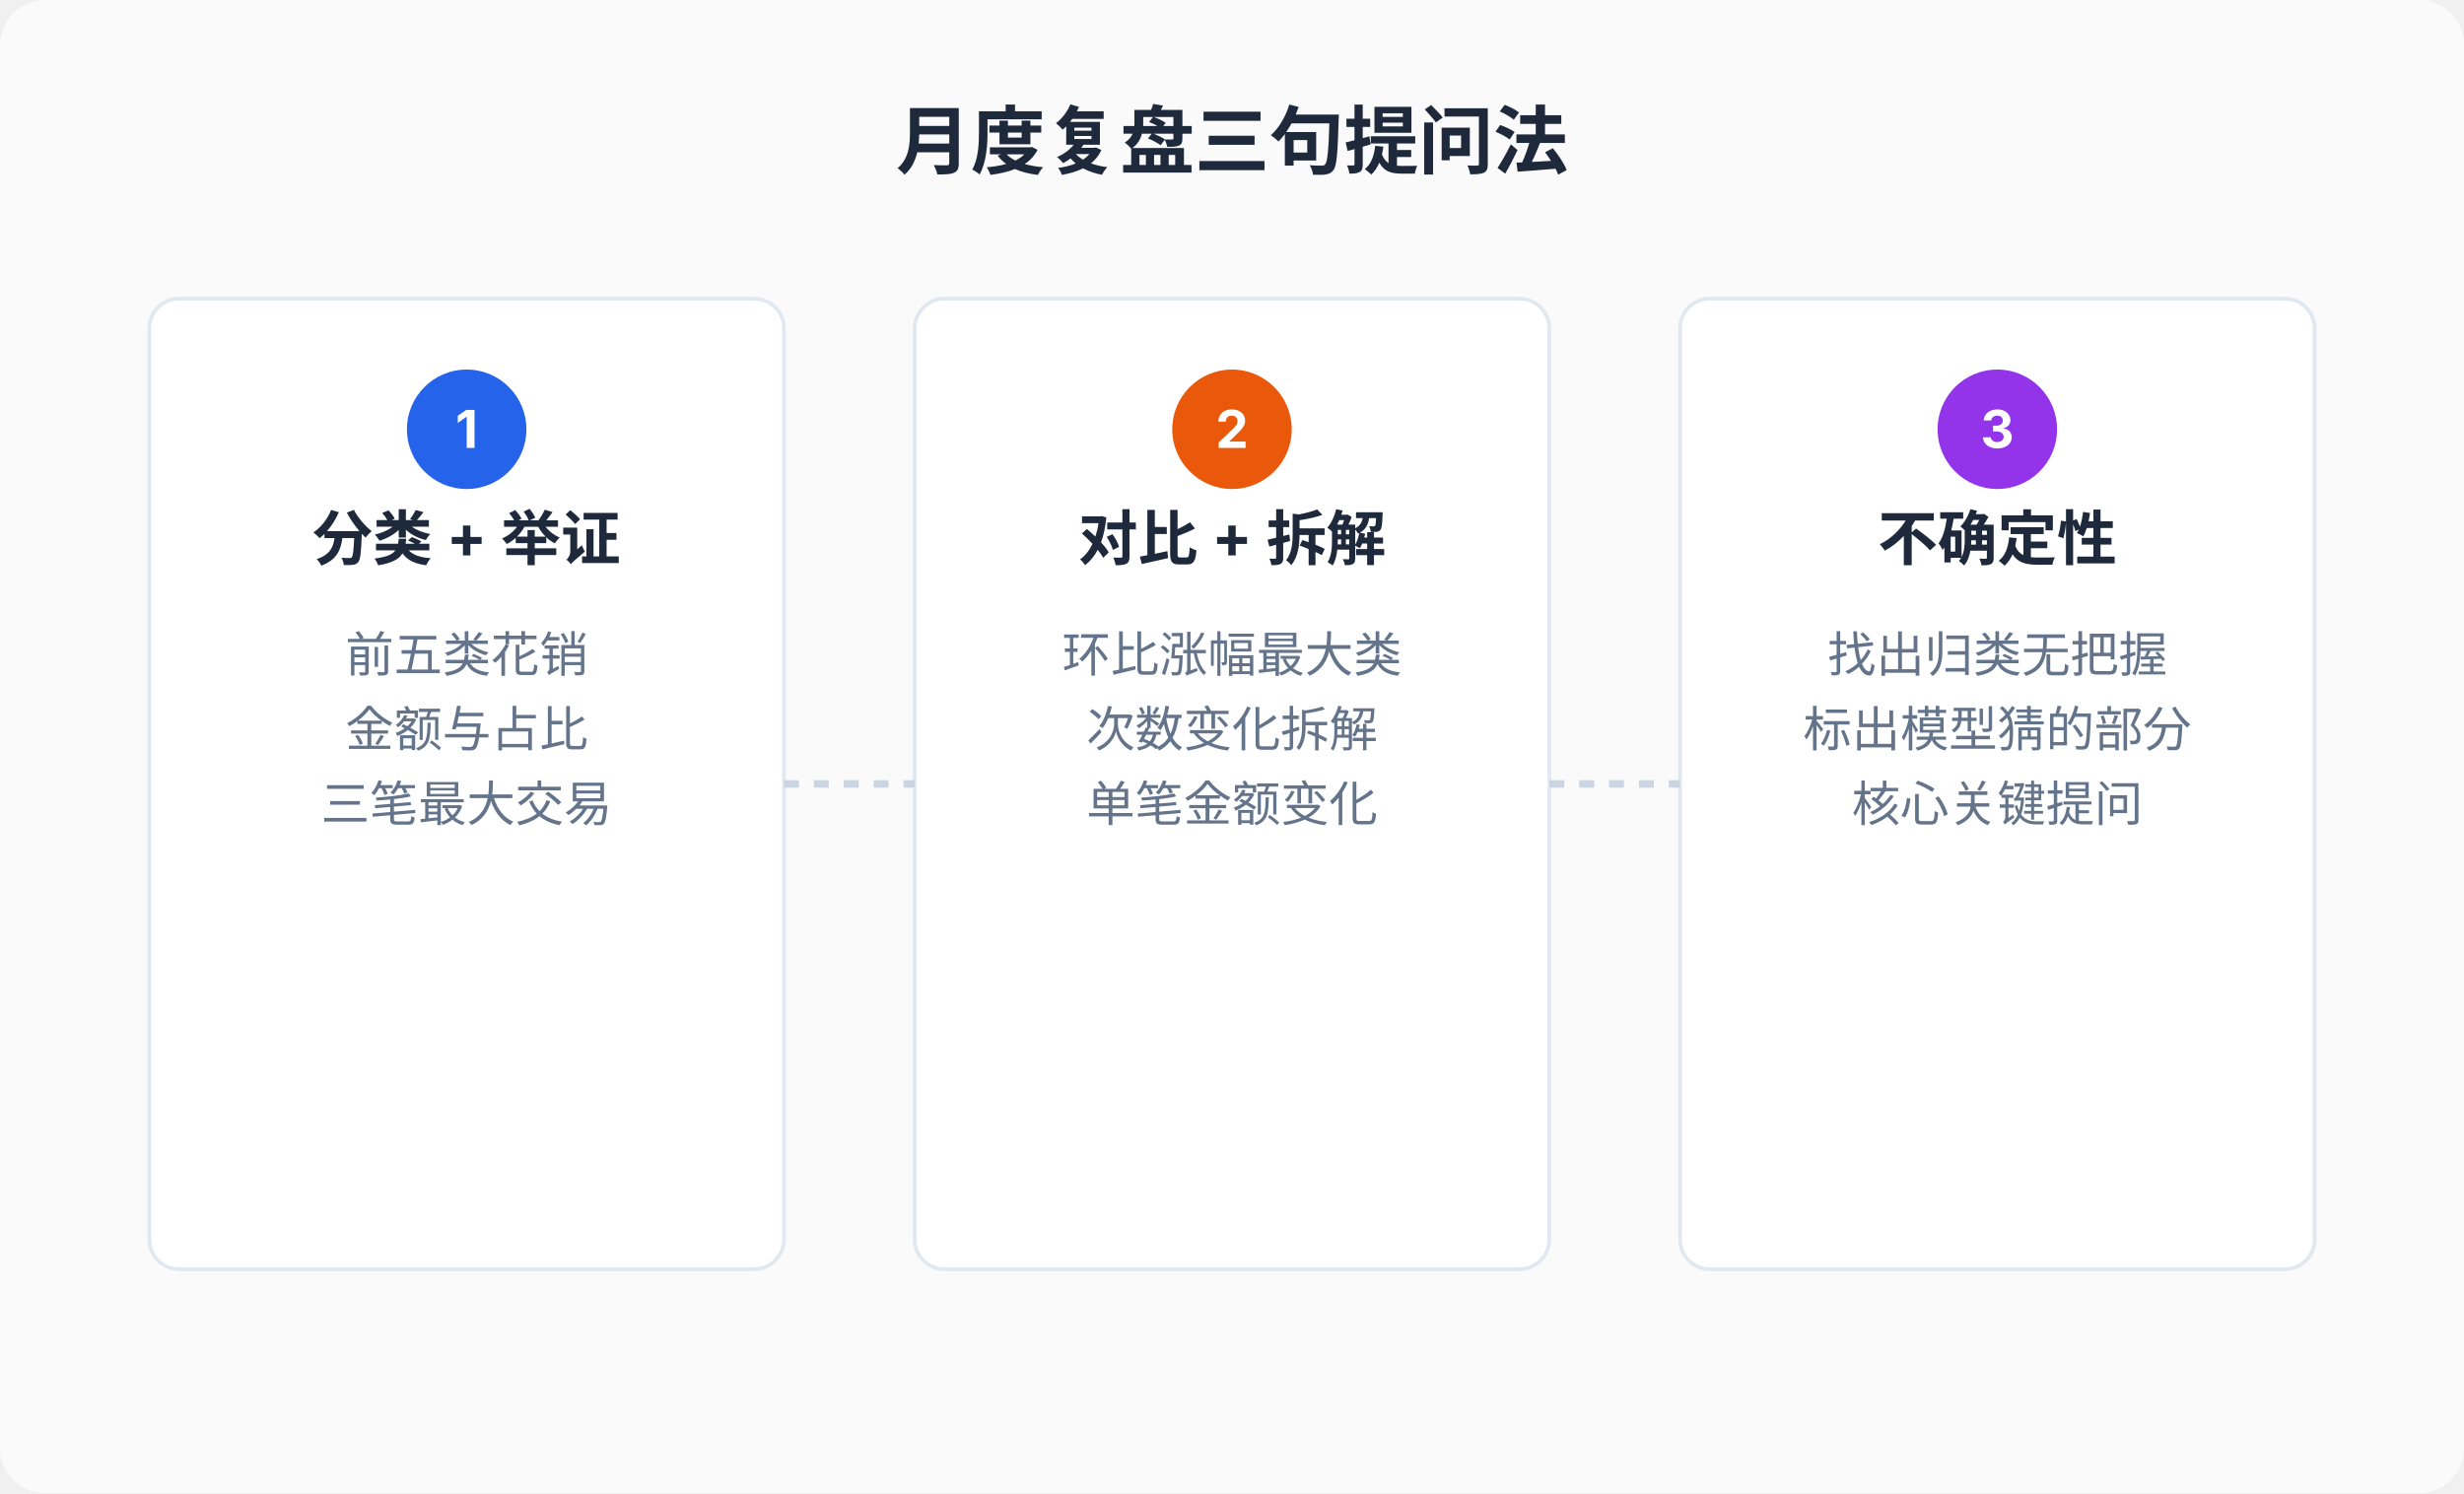
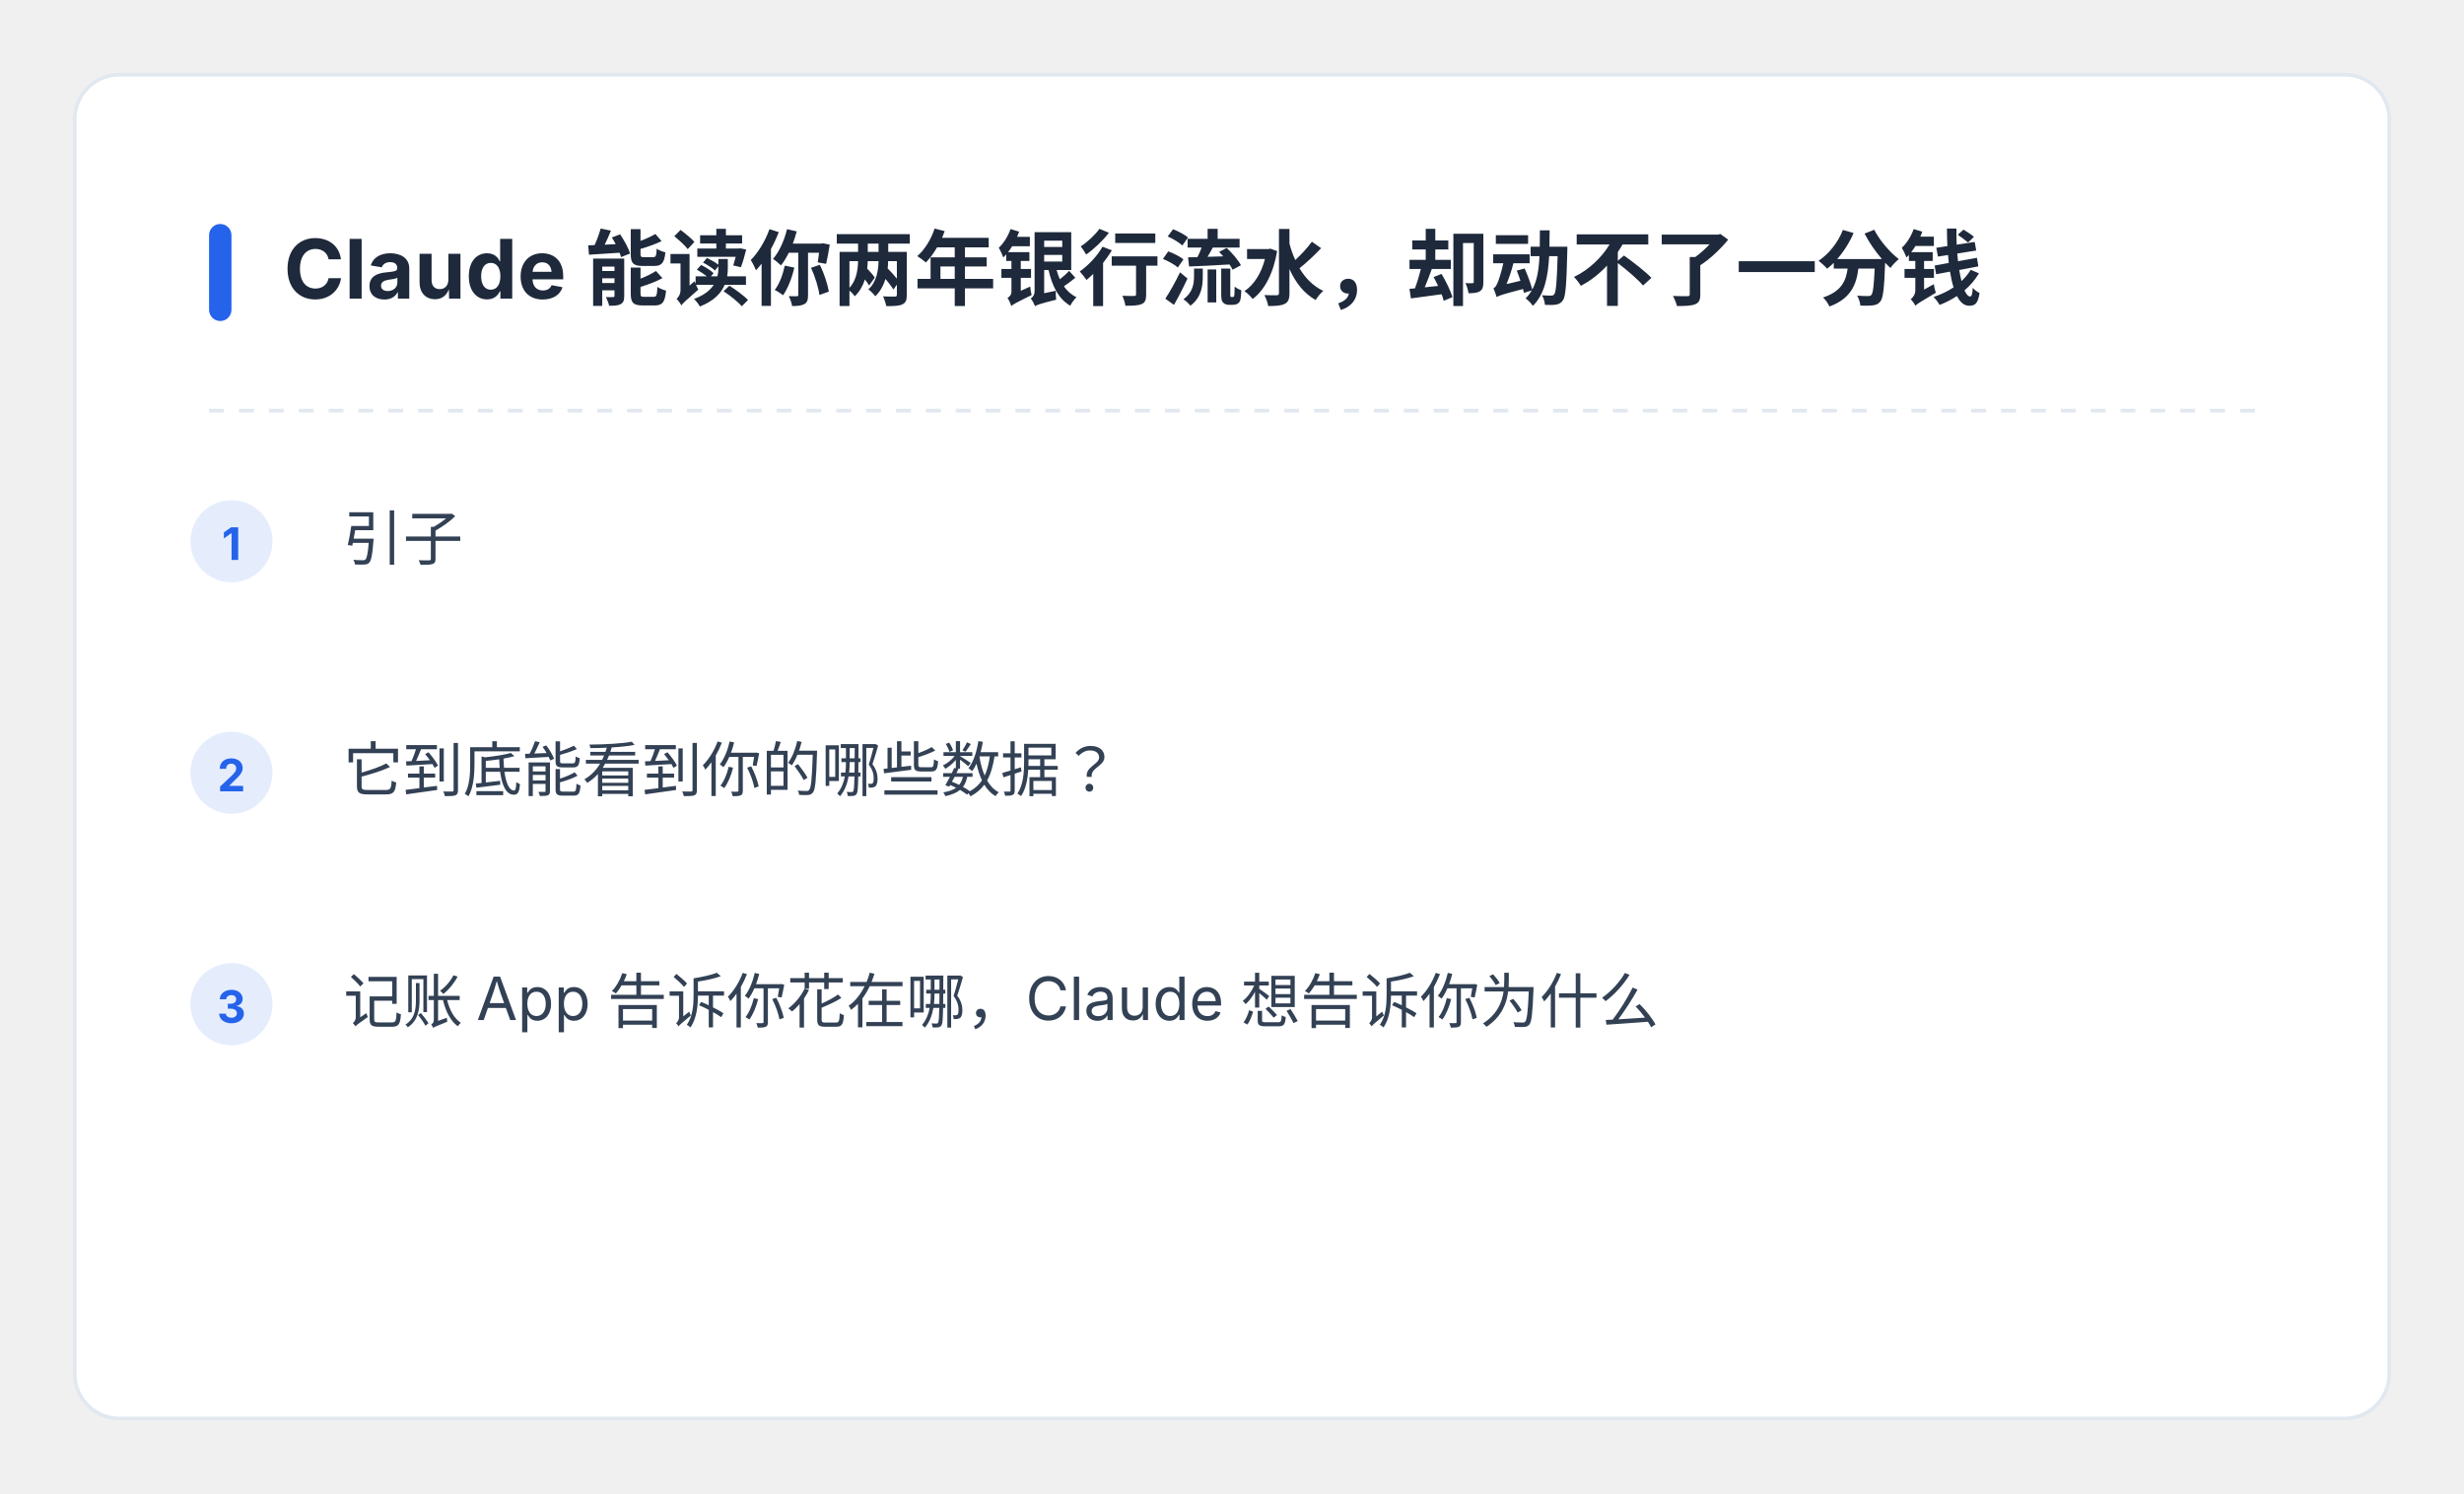
- <svg xmlns="http://www.w3.org/2000/svg" viewBox="0 0 660 400">
-   <rect width="660" height="400" rx="12" fill="#FAFAFA" />
-   <g font-family="-apple-system, 'Segoe UI', sans-serif">
-     <text x="330" y="45" text-anchor="middle" font-size="20" font-weight="bold" fill="#1E293B">月度复盘三句提问法</text>
-     <rect x="40" y="80" width="170" height="260" rx="8" fill="#FFFFFF" stroke="#E2E8F0" stroke-width="1" />
-     <circle cx="125" cy="115" r="16" fill="#2563EB" />
-     <text x="125" y="120" text-anchor="middle" font-size="14" fill="#FFFFFF" font-weight="bold">1</text>
-     <text x="125" y="150" text-anchor="middle" font-size="16" font-weight="bold" fill="#1E293B">分类 + 举证</text>
-     <text x="125" y="180" text-anchor="middle" font-size="13" fill="#64748B">前五类花销</text>
-     <text x="125" y="200" text-anchor="middle" font-size="13" fill="#64748B">金额与占比</text>
-     <text x="125" y="220" text-anchor="middle" font-size="13" fill="#64748B">三笔最大交易</text>
-     <rect x="245" y="80" width="170" height="260" rx="8" fill="#FFFFFF" stroke="#E2E8F0" stroke-width="1" />
-     <circle cx="330" cy="115" r="16" fill="#EA580C" />
-     <text x="330" y="120" text-anchor="middle" font-size="14" fill="#FFFFFF" font-weight="bold">2</text>
-     <text x="330" y="150" text-anchor="middle" font-size="16" font-weight="bold" fill="#1E293B">对比 + 拆解</text>
-     <text x="330" y="180" text-anchor="middle" font-size="13" fill="#64748B">环比涨幅最大类</text>
-     <text x="330" y="200" text-anchor="middle" font-size="13" fill="#64748B">次数变化拆解</text>
-     <text x="330" y="220" text-anchor="middle" font-size="13" fill="#64748B">单笔金额变化</text>
-     <rect x="450" y="80" width="170" height="260" rx="8" fill="#FFFFFF" stroke="#E2E8F0" stroke-width="1" />
-     <circle cx="535" cy="115" r="16" fill="#9333EA" />
-     <text x="535" y="120" text-anchor="middle" font-size="14" fill="#FFFFFF" font-weight="bold">3</text>
-     <text x="535" y="150" text-anchor="middle" font-size="16" font-weight="bold" fill="#1E293B">不确定性</text>
-     <text x="535" y="180" text-anchor="middle" font-size="13" fill="#64748B">找出归类无把握</text>
-     <text x="535" y="200" text-anchor="middle" font-size="13" fill="#64748B">标出模型猜的部分</text>
-     <text x="535" y="220" text-anchor="middle" font-size="13" fill="#64748B">核心关键提问</text>
-     <line x1="210" y1="210" x2="245" y2="210" stroke="#CBD5E1" stroke-width="2" stroke-dasharray="4" />
-     <line x1="415" y1="210" x2="450" y2="210" stroke="#CBD5E1" stroke-width="2" stroke-dasharray="4" />
+ <svg xmlns="http://www.w3.org/2000/svg" viewBox="0 0 660 400" style="background-color: #FAFAFA; border-radius: 12px; font-family: -apple-system, 'Segoe UI', sans-serif;">
+   <rect x="20" y="20" width="620" height="360" rx="12" fill="#FFFFFF" stroke="#E2E8F0" stroke-width="1" />
+   <rect x="56" y="60" width="6" height="26" rx="3" fill="#2563EB" />
+   <text x="76" y="80" font-size="22" font-weight="bold" fill="#1E293B">Claude 能读你两年银行流水，却动不了一分钱</text>
+   <line x1="56" y1="110" x2="604" y2="110" stroke="#E2E8F0" stroke-width="1" stroke-dasharray="4 4" />
+   <g transform="translate(0,150)">
+     <circle cx="62" cy="-5" r="11" fill="#2563EB" opacity="0.12" />
+     <text x="62" y="0" font-size="12" font-weight="700" fill="#2563EB" text-anchor="middle">1</text>
+     <text x="92" y="0" font-size="16" fill="#334155">引子</text>
+   </g>
+   <g transform="translate(0,212)">
+     <circle cx="62" cy="-5" r="11" fill="#2563EB" opacity="0.12" />
+     <text x="62" y="0" font-size="12" font-weight="700" fill="#2563EB" text-anchor="middle">2</text>
+     <text x="92" y="0" font-size="16" fill="#334155">它到底能看到你的哪些数据？</text>
+   </g>
+   <g transform="translate(0,274)">
+     <circle cx="62" cy="-5" r="11" fill="#2563EB" opacity="0.12" />
+     <text x="62" y="0" font-size="12" font-weight="700" fill="#2563EB" text-anchor="middle">3</text>
+     <text x="92" y="0" font-size="16" fill="#334155">记账 App 告诉你花在哪，Claude 想告诉你为什么</text>
  </g>
</svg>
